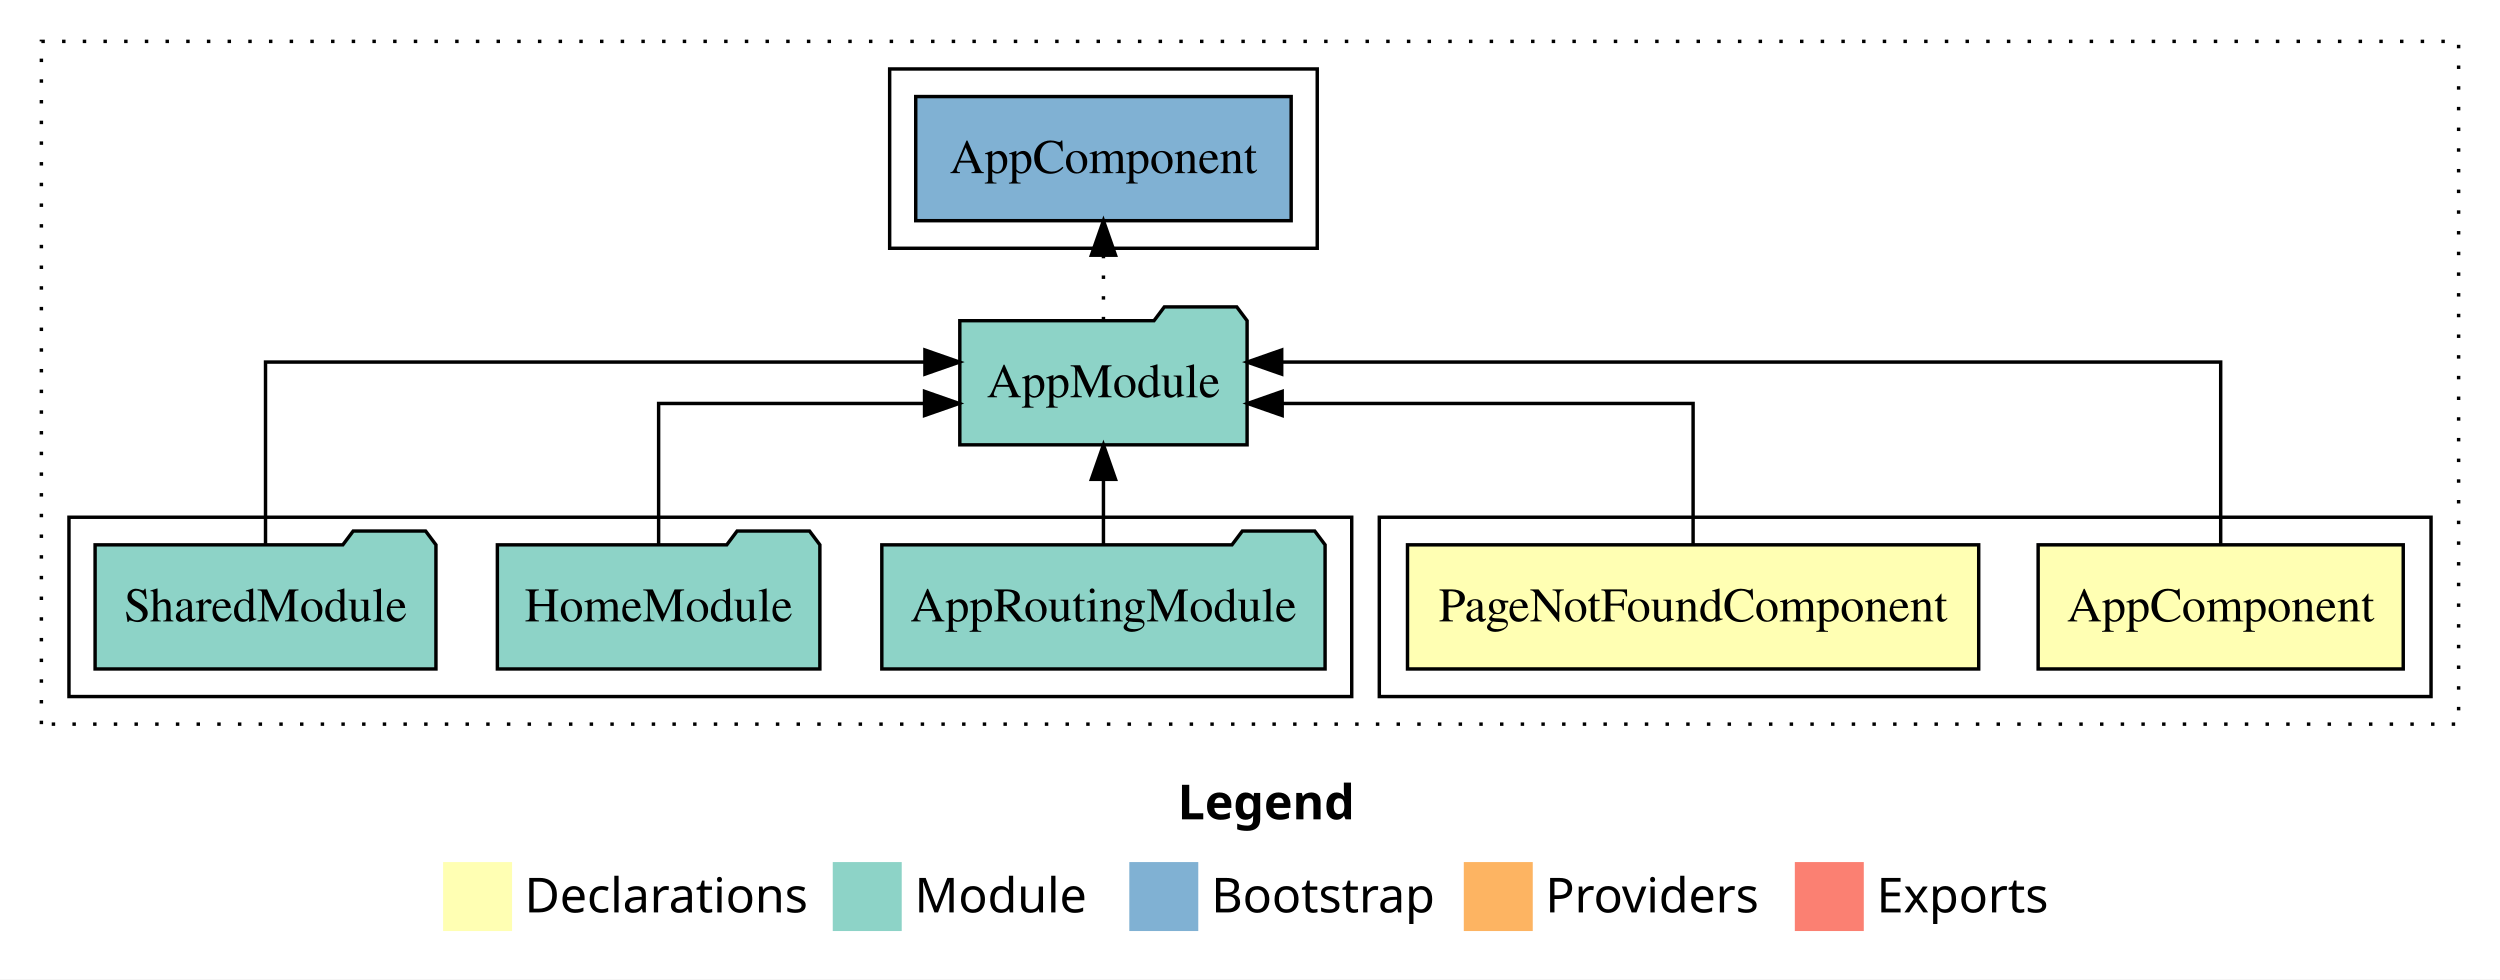
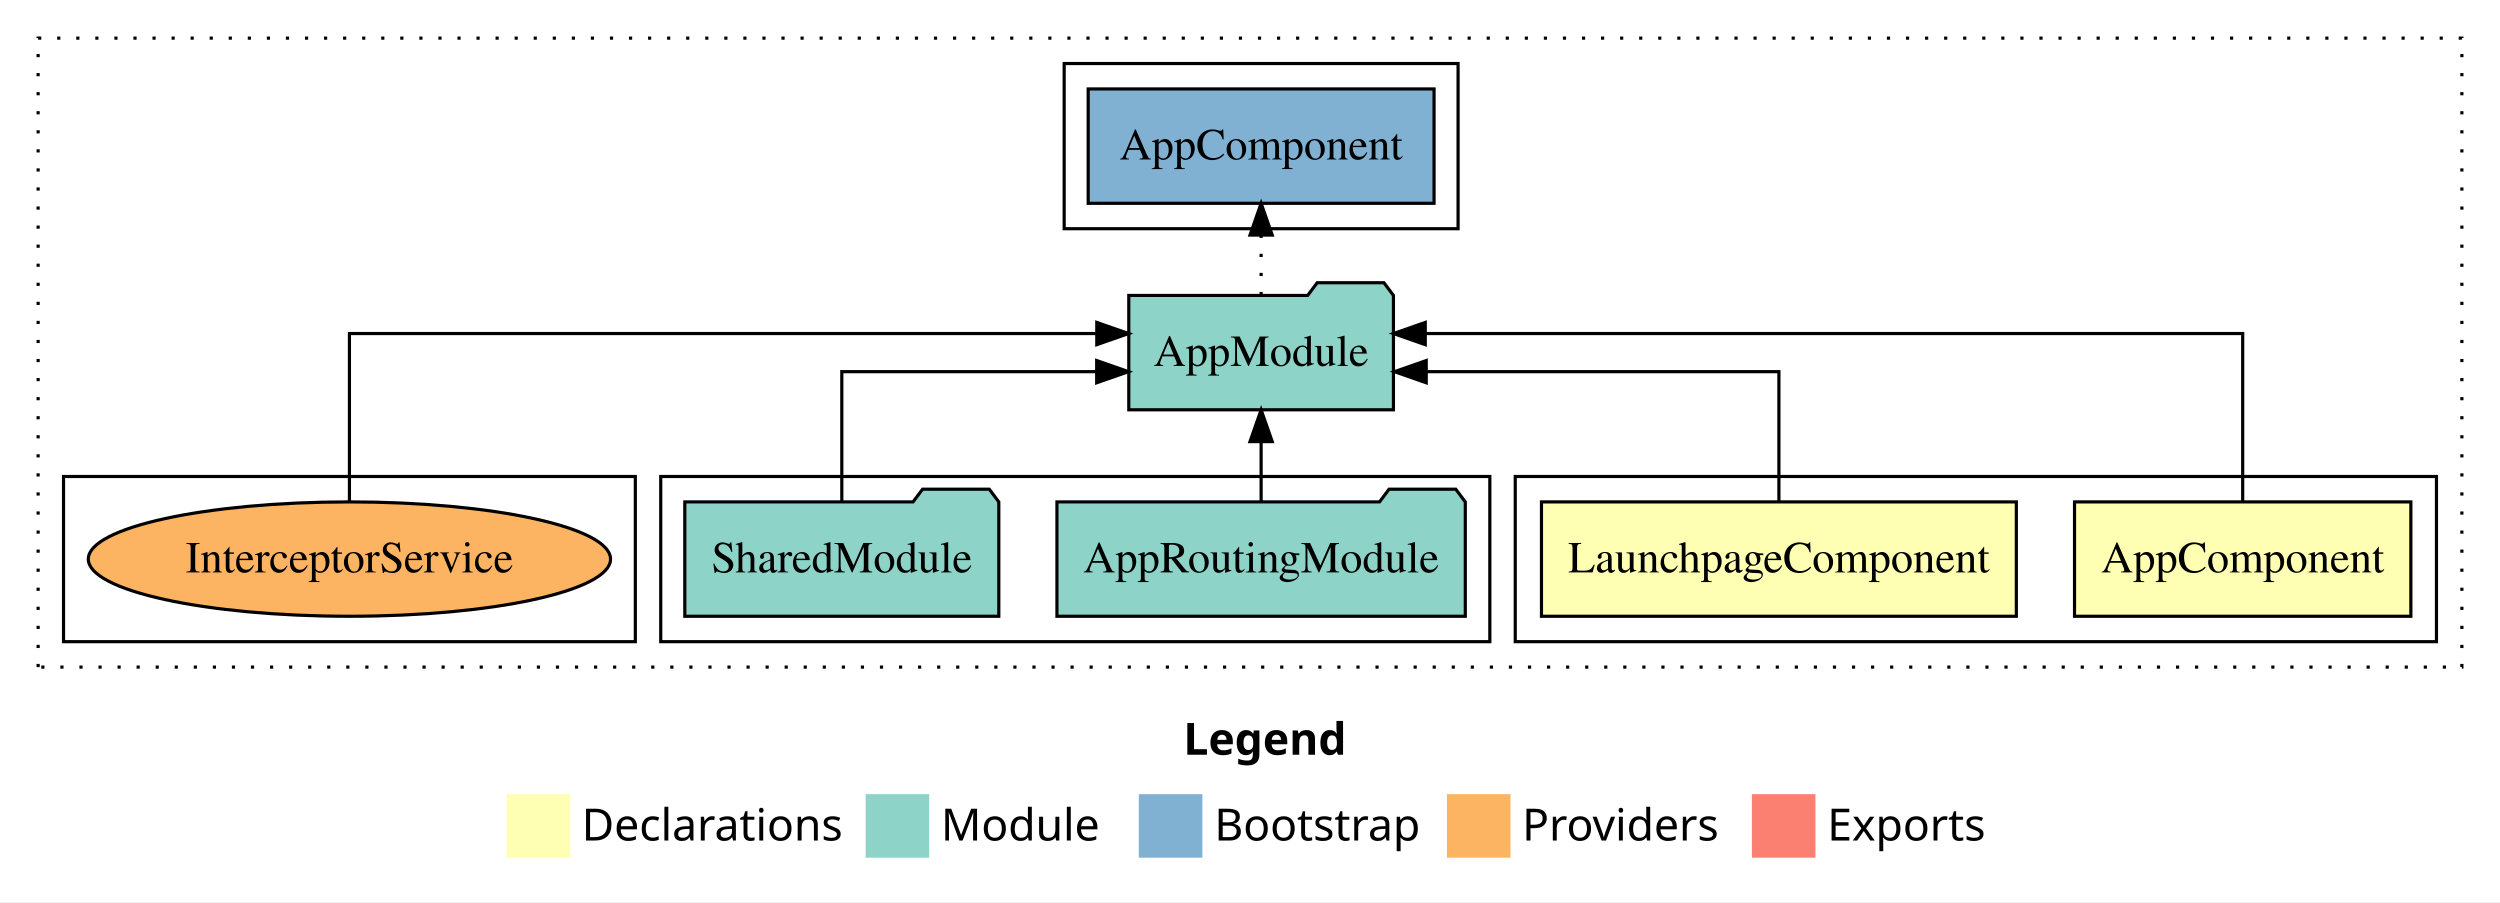
- <svg xmlns="http://www.w3.org/2000/svg" width="725pt" height="284pt" viewBox="0.00 0.00 725.00 284.00">
+ <svg xmlns="http://www.w3.org/2000/svg" width="787pt" height="284pt" viewBox="0.00 0.00 787.00 284.00">
  <g id="graph0" class="graph" transform="scale(1 1) rotate(0) translate(4 280)">
-     <polygon fill="#ffffff" stroke="transparent" points="-4,4 -4,-280 721,-280 721,4 -4,4" />
-     <text text-anchor="start" x="337.509" y="-42.4" font-family="sans-serif" font-weight="bold" font-size="14.00" fill="#000000">Legend</text>
-     <polygon fill="#ffffb3" stroke="transparent" points="124.5,-10 124.5,-30 144.5,-30 144.5,-10 124.5,-10" />
-     <text text-anchor="start" x="148.129" y="-15.4" font-family="sans-serif" font-size="14.00" fill="#000000">  Declarations</text>
-     <polygon fill="#8dd3c7" stroke="transparent" points="237.5,-10 237.5,-30 257.5,-30 257.5,-10 237.5,-10" />
-     <text text-anchor="start" x="261.225" y="-15.4" font-family="sans-serif" font-size="14.00" fill="#000000">  Module</text>
-     <polygon fill="#80b1d3" stroke="transparent" points="323.5,-10 323.5,-30 343.5,-30 343.5,-10 323.5,-10" />
-     <text text-anchor="start" x="347.281" y="-15.4" font-family="sans-serif" font-size="14.00" fill="#000000">  Bootstrap</text>
-     <polygon fill="#fdb462" stroke="transparent" points="420.5,-10 420.5,-30 440.5,-30 440.5,-10 420.5,-10" />
-     <text text-anchor="start" x="444.173" y="-15.4" font-family="sans-serif" font-size="14.00" fill="#000000">  Providers</text>
-     <polygon fill="#fb8072" stroke="transparent" points="516.5,-10 516.5,-30 536.5,-30 536.5,-10 516.5,-10" />
-     <text text-anchor="start" x="540.226" y="-15.4" font-family="sans-serif" font-size="14.00" fill="#000000">  Exports</text>
+     <polygon fill="#ffffff" stroke="transparent" points="-4,4 -4,-280 783,-280 783,4 -4,4" />
+     <text text-anchor="start" x="368.509" y="-42.4" font-family="sans-serif" font-weight="bold" font-size="14.00" fill="#000000">Legend</text>
+     <polygon fill="#ffffb3" stroke="transparent" points="155.5,-10 155.5,-30 175.5,-30 175.5,-10 155.5,-10" />
+     <text text-anchor="start" x="179.129" y="-15.4" font-family="sans-serif" font-size="14.00" fill="#000000">  Declarations</text>
+     <polygon fill="#8dd3c7" stroke="transparent" points="268.5,-10 268.5,-30 288.5,-30 288.5,-10 268.5,-10" />
+     <text text-anchor="start" x="292.225" y="-15.4" font-family="sans-serif" font-size="14.00" fill="#000000">  Module</text>
+     <polygon fill="#80b1d3" stroke="transparent" points="354.5,-10 354.5,-30 374.5,-30 374.5,-10 354.5,-10" />
+     <text text-anchor="start" x="378.281" y="-15.4" font-family="sans-serif" font-size="14.00" fill="#000000">  Bootstrap</text>
+     <polygon fill="#fdb462" stroke="transparent" points="451.5,-10 451.5,-30 471.5,-30 471.5,-10 451.5,-10" />
+     <text text-anchor="start" x="475.173" y="-15.4" font-family="sans-serif" font-size="14.00" fill="#000000">  Providers</text>
+     <polygon fill="#fb8072" stroke="transparent" points="547.5,-10 547.5,-30 567.5,-30 567.5,-10 547.5,-10" />
+     <text text-anchor="start" x="571.226" y="-15.4" font-family="sans-serif" font-size="14.00" fill="#000000">  Exports</text>
    <g id="clust1" class="cluster">
-       <polygon fill="none" stroke="#000000" stroke-dasharray="1,5" points="8,-70 8,-268 709,-268 709,-70 8,-70" />
+       <polygon fill="none" stroke="#000000" stroke-dasharray="1,5" points="8,-70 8,-268 771,-268 771,-70 8,-70" />
    </g>
    <g id="clust2" class="cluster">
-       <polygon fill="none" stroke="#000000" points="396,-78 396,-130 701,-130 701,-78 396,-78" />
+       <polygon fill="none" stroke="#000000" points="473,-78 473,-130 763,-130 763,-78 473,-78" />
    </g>
    <g id="clust5" class="cluster">
-       <polygon fill="none" stroke="#000000" points="16,-78 16,-130 388,-130 388,-78 16,-78" />
+       <polygon fill="none" stroke="#000000" points="204,-78 204,-130 465,-130 465,-78 204,-78" />
    </g>
    <g id="clust7" class="cluster">
-       <polygon fill="none" stroke="#000000" points="254,-208 254,-260 378,-260 378,-208 254,-208" />
+       <polygon fill="none" stroke="#000000" points="331,-208 331,-260 455,-260 455,-208 331,-208" />
+     </g>
+     <g id="clust8" class="cluster">
+       <polygon fill="none" stroke="#000000" points="16,-78 16,-130 196,-130 196,-78 16,-78" />
    </g>
    <g id="node1" class="node">
-       <polygon fill="#ffffb3" stroke="#000000" points="692.94,-122 587.06,-122 587.06,-86 692.94,-86 692.94,-122" />
-       <text text-anchor="middle" x="640" y="-99.8" font-family="Times,serif" font-size="14.00" fill="#000000">AppComponent</text>
+       <polygon fill="#ffffb3" stroke="#000000" points="754.94,-122 649.06,-122 649.06,-86 754.94,-86 754.94,-122" />
+       <text text-anchor="middle" x="702" y="-99.8" font-family="Times,serif" font-size="14.00" fill="#000000">AppComponent</text>
    </g>
    <g id="node3" class="node">
-       <polygon fill="#8dd3c7" stroke="#000000" points="357.657,-187 354.657,-191 333.657,-191 330.657,-187 274.343,-187 274.343,-151 357.657,-151 357.657,-187" />
-       <text text-anchor="middle" x="316" y="-164.8" font-family="Times,serif" font-size="14.00" fill="#000000">AppModule</text>
+       <polygon fill="#8dd3c7" stroke="#000000" points="434.657,-187 431.657,-191 410.657,-191 407.657,-187 351.343,-187 351.343,-151 434.657,-151 434.657,-187" />
+       <text text-anchor="middle" x="393" y="-164.8" font-family="Times,serif" font-size="14.00" fill="#000000">AppModule</text>
    </g>
    <g id="edge1" class="edge">
-       <path fill="none" stroke="#000000" d="M640,-122.284C640,-143.321 640,-175 640,-175 640,-175 367.694,-175 367.694,-175" />
-       <polygon fill="#000000" stroke="#000000" points="367.694,-171.5 357.694,-175 367.694,-178.5 367.694,-171.5" />
+       <path fill="none" stroke="#000000" d="M702,-122.284C702,-143.321 702,-175 702,-175 702,-175 444.673,-175 444.673,-175" />
+       <polygon fill="#000000" stroke="#000000" points="444.673,-171.5 434.673,-175 444.673,-178.5 444.673,-171.5" />
    </g>
    <g id="node2" class="node">
-       <polygon fill="#ffffb3" stroke="#000000" points="569.824,-122 404.176,-122 404.176,-86 569.824,-86 569.824,-122" />
-       <text text-anchor="middle" x="487" y="-99.8" font-family="Times,serif" font-size="14.00" fill="#000000">PageNotFoundComponent</text>
+       <polygon fill="#ffffb3" stroke="#000000" points="630.744,-122 481.256,-122 481.256,-86 630.744,-86 630.744,-122" />
+       <text text-anchor="middle" x="556" y="-99.8" font-family="Times,serif" font-size="14.00" fill="#000000">LaunchpageComponent</text>
    </g>
    <g id="edge2" class="edge">
-       <path fill="none" stroke="#000000" d="M487,-122.022C487,-139.373 487,-163 487,-163 487,-163 367.831,-163 367.831,-163" />
-       <polygon fill="#000000" stroke="#000000" points="367.831,-159.5 357.831,-163 367.831,-166.5 367.831,-159.5" />
+       <path fill="none" stroke="#000000" d="M556,-122.022C556,-139.373 556,-163 556,-163 556,-163 444.977,-163 444.977,-163" />
+       <polygon fill="#000000" stroke="#000000" points="444.977,-159.5 434.977,-163 444.976,-166.5 444.977,-159.5" />
+     </g>
+     <g id="node6" class="node">
+       <polygon fill="#80b1d3" stroke="#000000" points="447.439,-252 338.561,-252 338.561,-216 447.439,-216 447.439,-252" />
+       <text text-anchor="middle" x="393" y="-229.8" font-family="Times,serif" font-size="14.00" fill="#000000">AppComponent </text>
+     </g>
+     <g id="edge5" class="edge">
+       <path fill="none" stroke="#000000" stroke-dasharray="1,5" d="M393,-187.106C393,-187.106 393,-205.991 393,-205.991" />
+       <polygon fill="#000000" stroke="#000000" points="389.5,-205.991 393,-215.991 396.5,-205.991 389.5,-205.991" />
+     </g>
+     <g id="node4" class="node">
+       <polygon fill="#8dd3c7" stroke="#000000" points="457.274,-122 454.274,-126 433.274,-126 430.274,-122 328.726,-122 328.726,-86 457.274,-86 457.274,-122" />
+       <text text-anchor="middle" x="393" y="-99.8" font-family="Times,serif" font-size="14.00" fill="#000000">AppRoutingModule</text>
+     </g>
+     <g id="edge3" class="edge">
+       <path fill="none" stroke="#000000" d="M393,-122.106C393,-122.106 393,-140.991 393,-140.991" />
+       <polygon fill="#000000" stroke="#000000" points="389.5,-140.991 393,-150.991 396.5,-140.991 389.5,-140.991" />
+     </g>
+     <g id="node5" class="node">
+       <polygon fill="#8dd3c7" stroke="#000000" points="310.423,-122 307.423,-126 286.423,-126 283.423,-122 211.577,-122 211.577,-86 310.423,-86 310.423,-122" />
+       <text text-anchor="middle" x="261" y="-99.8" font-family="Times,serif" font-size="14.00" fill="#000000">SharedModule</text>
+     </g>
+     <g id="edge4" class="edge">
+       <path fill="none" stroke="#000000" d="M261,-122.022C261,-139.373 261,-163 261,-163 261,-163 341.234,-163 341.234,-163" />
+       <polygon fill="#000000" stroke="#000000" points="341.234,-166.5 351.234,-163 341.234,-159.5 341.234,-166.5" />
    </g>
    <g id="node7" class="node">
-       <polygon fill="#80b1d3" stroke="#000000" points="370.439,-252 261.561,-252 261.561,-216 370.439,-216 370.439,-252" />
-       <text text-anchor="middle" x="316" y="-229.8" font-family="Times,serif" font-size="14.00" fill="#000000">AppComponent </text>
+       <ellipse fill="#fdb462" stroke="#000000" cx="106" cy="-104" rx="82.199" ry="18" />
+       <text text-anchor="middle" x="106" y="-99.8" font-family="Times,serif" font-size="14.00" fill="#000000">InterceptorService</text>
    </g>
    <g id="edge6" class="edge">
-       <path fill="none" stroke="#000000" stroke-dasharray="1,5" d="M316,-187.106C316,-187.106 316,-205.991 316,-205.991" />
-       <polygon fill="#000000" stroke="#000000" points="312.5,-205.991 316,-215.991 319.5,-205.991 312.5,-205.991" />
-     </g>
-     <g id="node4" class="node">
-       <polygon fill="#8dd3c7" stroke="#000000" points="380.274,-122 377.274,-126 356.274,-126 353.274,-122 251.726,-122 251.726,-86 380.274,-86 380.274,-122" />
-       <text text-anchor="middle" x="316" y="-99.8" font-family="Times,serif" font-size="14.00" fill="#000000">AppRoutingModule</text>
-     </g>
-     <g id="edge3" class="edge">
-       <path fill="none" stroke="#000000" d="M316,-122.106C316,-122.106 316,-140.991 316,-140.991" />
-       <polygon fill="#000000" stroke="#000000" points="312.5,-140.991 316,-150.991 319.5,-140.991 312.5,-140.991" />
-     </g>
-     <g id="node5" class="node">
-       <polygon fill="#8dd3c7" stroke="#000000" points="233.762,-122 230.762,-126 209.762,-126 206.762,-122 140.238,-122 140.238,-86 233.762,-86 233.762,-122" />
-       <text text-anchor="middle" x="187" y="-99.8" font-family="Times,serif" font-size="14.00" fill="#000000">HomeModule</text>
-     </g>
-     <g id="edge4" class="edge">
-       <path fill="none" stroke="#000000" d="M187,-122.022C187,-139.373 187,-163 187,-163 187,-163 264.117,-163 264.117,-163" />
-       <polygon fill="#000000" stroke="#000000" points="264.117,-166.5 274.117,-163 264.117,-159.5 264.117,-166.5" />
-     </g>
-     <g id="node6" class="node">
-       <polygon fill="#8dd3c7" stroke="#000000" points="122.423,-122 119.423,-126 98.423,-126 95.423,-122 23.577,-122 23.577,-86 122.423,-86 122.423,-122" />
-       <text text-anchor="middle" x="73" y="-99.8" font-family="Times,serif" font-size="14.00" fill="#000000">SharedModule</text>
-     </g>
-     <g id="edge5" class="edge">
-       <path fill="none" stroke="#000000" d="M73,-122.284C73,-143.321 73,-175 73,-175 73,-175 264.227,-175 264.227,-175" />
-       <polygon fill="#000000" stroke="#000000" points="264.227,-178.5 274.227,-175 264.227,-171.5 264.227,-178.5" />
+       <path fill="none" stroke="#000000" d="M106,-122.284C106,-143.321 106,-175 106,-175 106,-175 341.268,-175 341.268,-175" />
+       <polygon fill="#000000" stroke="#000000" points="341.268,-178.5 351.268,-175 341.268,-171.5 341.268,-178.5" />
    </g>
  </g>
</svg>
